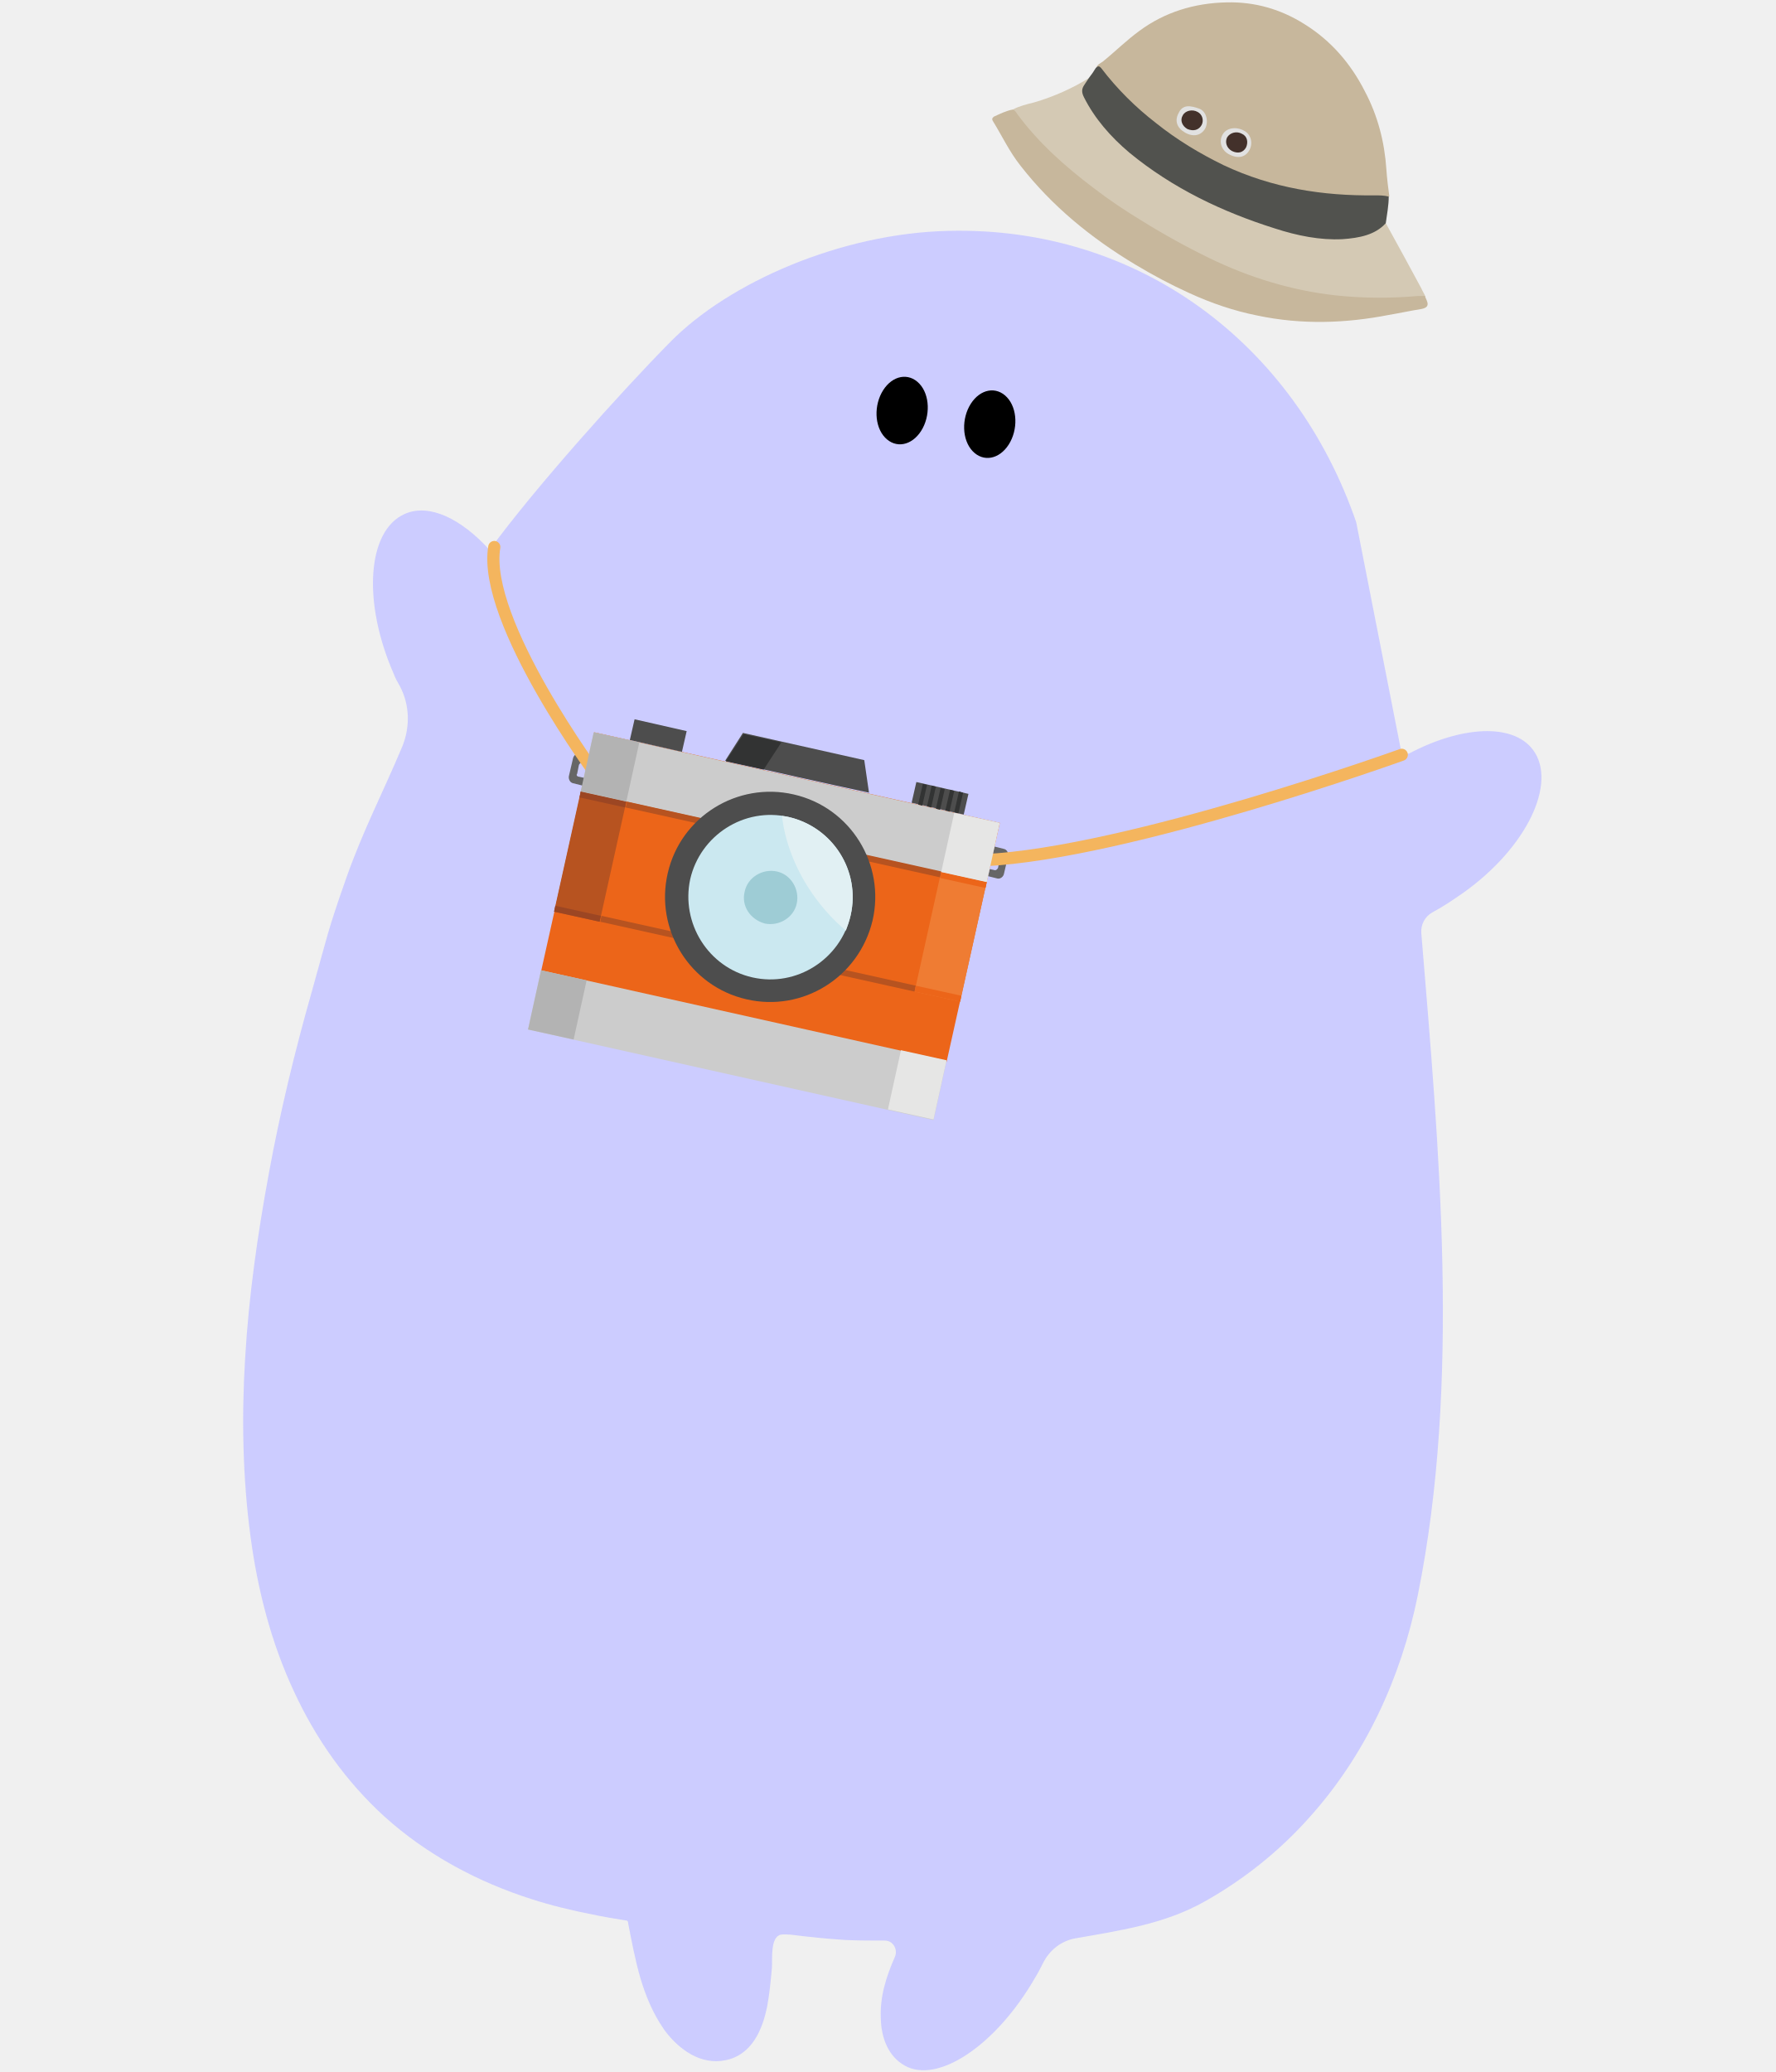
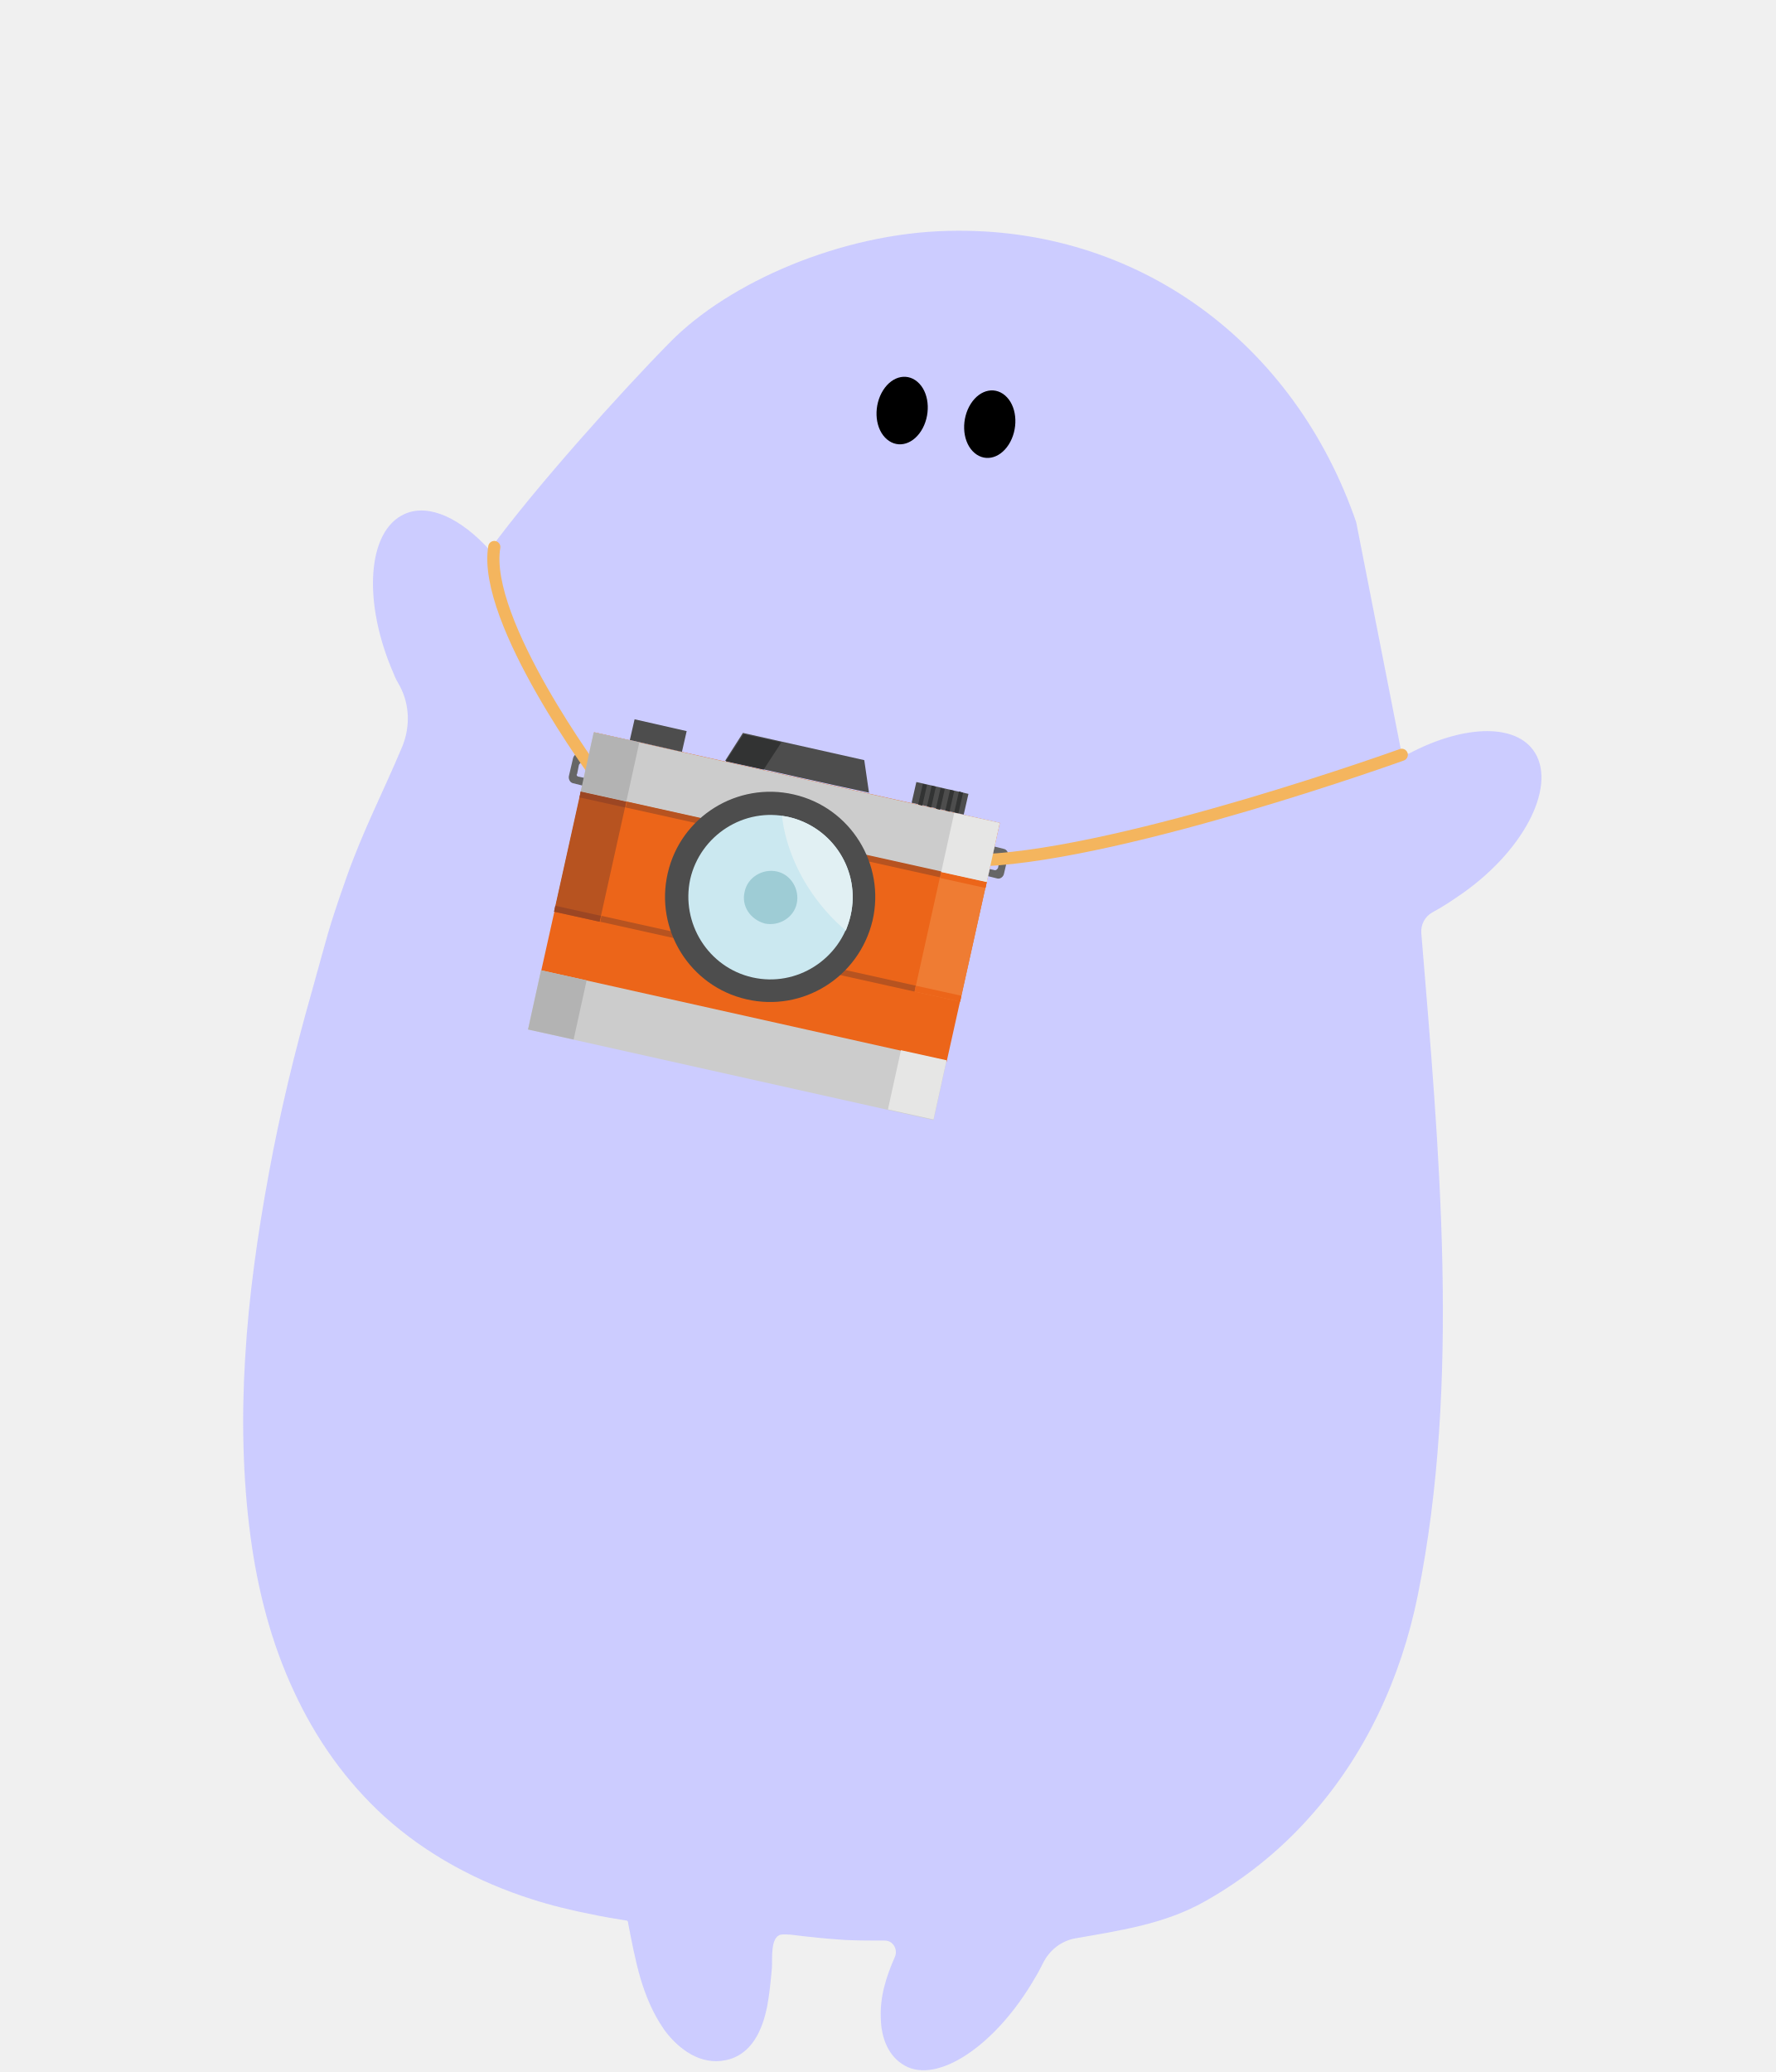
<svg xmlns="http://www.w3.org/2000/svg" contentScriptType="text/ecmascript" zoomAndPan="magnify" contentStyleType="text/css" id="圖層_1" style="enable-background:new 0 0 300 350;" version="1.1" xml:space="preserve" preserveAspectRatio="xMidYMid meet" viewBox="0 0 300 350" x="0px" y="0px">
  <style type="text/css" xml:space="preserve">
	.st0{fill:#A52224;}
	.st1{fill:#D93030;}
	.st2{fill:none;stroke:#040000;stroke-width:4.276;stroke-linecap:round;stroke-linejoin:round;stroke-miterlimit:10;}
	.st3{fill:#E83C3C;}
	.st4{fill:none;stroke:#040000;stroke-width:5.404;stroke-linecap:round;stroke-linejoin:round;stroke-miterlimit:10;}
	.st5{fill:#6460FF;}
	.st6{fill:#CCCCFF;}
	.st7{fill:url(#SVGID_1_);}
	.st8{fill:#FF353B;}
	.st9{fill:#FFFFFF;}
	.st10{fill:#F08E93;}
	.st11{fill:#DB9451;}
	.st12{fill:#F4B55E;}
	.st13{fill:#EC6519;}
	.st14{fill:#EF7C33;}
	.st15{fill:#CCCCCC;}
	.st16{fill:#E6E6E5;}
	.st17{fill:#B75320;}
	.st18{fill:#B3B3B3;}
	.st19{fill-rule:evenodd;clip-rule:evenodd;fill:#4D4D4D;}
	.st20{fill:#4D4D4D;}
	.st21{fill:#323333;}
	.st22{fill:#9C4623;}
	.st23{fill-rule:evenodd;clip-rule:evenodd;fill:#CBE8F0;}
	.st24{fill-rule:evenodd;clip-rule:evenodd;fill:#E1F0F3;}
	.st25{fill-rule:evenodd;clip-rule:evenodd;fill:#9ECCD5;}
	.st26{fill-rule:evenodd;clip-rule:evenodd;fill:#323333;}
	.st27{fill-rule:evenodd;clip-rule:evenodd;fill:#666666;}
	.st28{fill:none;stroke:#F4B55E;stroke-width:2.051;stroke-linecap:round;stroke-linejoin:round;stroke-miterlimit:10;}
	.st29{fill:#231F20;}
	.st30{fill:#C7B79C;}
	.st31{fill:#D4C9B4;}
	.st32{fill:#51524E;}
	.st33{fill:#E1E1E1;}
	.st34{fill:#43312B;}
	.st35{fill:#C6C6C6;}
	.st36{fill:#AAAAAA;}
	.st37{fill:#939393;}
	.st38{fill:#E0E0E0;}
	.st39{fill:#2B451C;}
	.st40{fill:#395527;}
	.st41{fill:none;stroke:#040000;stroke-width:5.353;stroke-linecap:round;stroke-linejoin:round;stroke-miterlimit:10;}
	.st42{fill:none;stroke:#040000;stroke-width:4.5;stroke-linecap:round;stroke-linejoin:round;stroke-miterlimit:10;}
	.st43{fill:#040000;}
	.st44{fill:url(#SVGID_2_);}
	.st45{fill:none;stroke:#F4B55E;stroke-width:2.378;stroke-linecap:round;stroke-linejoin:round;stroke-miterlimit:10;}
	.st46{fill:none;stroke:#F4B55E;stroke-width:3.459;stroke-linecap:round;stroke-linejoin:round;stroke-miterlimit:10;}
	.st47{fill:none;stroke:#000000;stroke-width:4.5;stroke-linecap:round;stroke-linejoin:round;stroke-miterlimit:10;}
	.st48{fill:url(#SVGID_3_);}
	.st49{fill:#FF9398;}
	.st50{fill:url(#SVGID_4_);}
	.st51{fill:none;stroke:#000000;stroke-width:4.5;stroke-linecap:round;stroke-miterlimit:10;}
	.st52{fill:url(#SVGID_5_);}
	.st53{fill:none;stroke:#040000;stroke-width:4.024;stroke-linecap:round;stroke-linejoin:round;stroke-miterlimit:10;}
	.st54{fill:none;stroke:#F4B55E;stroke-width:1.562;stroke-linecap:round;stroke-linejoin:round;stroke-miterlimit:10;}
	.st55{fill:none;stroke:#040000;stroke-width:3.058;stroke-linecap:round;stroke-linejoin:round;stroke-miterlimit:10;}
	.st56{fill:none;stroke:#040000;stroke-width:2.748;stroke-linecap:round;stroke-linejoin:round;stroke-miterlimit:10;}
</style>
  <g id="plainAvatar">
    <path class="st6" d="M259,126.7c-3.4-4.6-12.1-4.1-21,0.6c-0.7,0-1.2,0.1-1.2,0.1l-7.6-38.7c0-0.2-0.1-0.3-0.1-0.5  c-10.4-30.2-36.8-50-68.9-49.2c-18.1,0.4-37.1,8.7-47,18.8c-8.3,8.4-23,24.8-30.5,35.1c-4.8-5.3-10.2-7.9-14.3-6.1  c-6.4,2.8-7.2,14.9-1.9,27c0.3,0.8,0.7,1.5,1.1,2.2c1.6,3.1,1.7,6.7,0.4,10c-3.4,8.1-6.6,14.1-9.5,22.3c-3.3,9.4-3.1,9.5-5.8,19.1  c-2.9,10.2-5.4,20.5-7.3,30.9c-1.9,10.3-3.4,20.8-4,31.3c-0.6,9.9-0.4,20,0.9,29.8c1.2,9.1,3.5,18.1,7.4,26.4  c3.7,8,8.8,15.2,15.3,21.1c7.1,6.4,15.7,11,24.8,13.9c3.4,1.1,6.8,1.9,10.3,2.6c1.9,0.4,3.8,0.7,5.6,1c0.1,0,0.2,0,0.3,0.1  c0.1,0.1,0.1,0.2,0.1,0.3c0.6,3.1,1.2,6.3,2.1,9.4c0.9,3,2.1,5.9,3.9,8.5c0,0.1,0.2,0.2,0.2,0.3c2.4,3.2,6.1,5.9,10.3,5  c4.4-0.9,6.2-5.1,7-9.1c0.4-2.1,0.6-4.3,0.8-6.5c0.1-1.5-0.3-5.2,1.5-5.6c0.6-0.1,1.1,0,1.7,0c3.1,0.4,6.1,0.7,9.2,0.9  c2.2,0.1,4.4,0.1,6.7,0.1c1.3,0,2.2,1.4,1.7,2.7c-1.5,3.4-2.6,6.8-2.4,10.6c0.1,3.1,1.2,6.2,4,7.8c5.6,3.2,15.5-3.4,22.1-14.9  c0.5-0.8,0.9-1.6,1.3-2.4c1.1-2.2,3.1-3.8,5.6-4.2c7.4-1.3,15-2.4,21.7-6.2c6.6-3.7,12.6-8.5,17.6-14.1  c9.5-10.5,15.6-23.7,18.4-37.6c7.3-36,3.6-75.5,0.6-111.9c-0.1-1.4,0.6-2.8,1.9-3.5c1.7-0.9,3.5-2.1,5.2-3.3  C257.9,143.2,263.1,132.3,259,126.7z" />
    <path d="M149.2,65.9c1.6-2.5,4.3-3,6.1-1.1c1.8,1.9,1.9,5.5,0.3,8c-1.6,2.5-4.3,3-6.1,1.1S147.6,68.4,149.2,65.9z" />
    <path d="M164,68.2c1.6-2.5,4.3-3,6.1-1.1c1.8,1.9,1.9,5.5,0.3,8c-1.6,2.5-4.3,3-6.1,1.1S162.4,70.7,164,68.2z" />
  </g>
  <g id="body">
    <path class="st13" d="M91.4,164.1l68.5,15.3l9-40.4l-68.5-15.3L91.4,164.1z" />
    <path class="st14" d="M154.5,167.5l7.7,1.7l4.5-20.3l-7.7-1.7L154.5,167.5z" />
    <path class="st15" d="M89.2,173.9l68.5,15.3l2.2-10l-68.5-15.3L89.2,173.9z" />
    <path class="st16" d="M150,187.4l7.7,1.7l2.2-10l-7.7-1.7L150,187.4z" />
    <path class="st15" d="M98.1,133.7l68.5,15.3l2.2-10l-68.5-15.3L98.1,133.7z" />
    <path class="st17" d="M93.6,154l7.7,1.7l4.5-20.3l-7.7-1.7L93.6,154z" />
    <path class="st18" d="M89.2,173.9l7.7,1.7l2.2-10l-7.7-1.7L89.2,173.9z" />
    <path class="st19" d="M122.5,128.5c7.5,1.7,16.8,3.8,24.3,5.4l-0.8-5.5c-6.2-1.4-14.3-3.2-20.5-4.6L122.5,128.5z" />
    <path class="st20" d="M154,135.6l8.8,2l0.8-3.5l-8.8-2L154,135.6z" />
    <path class="st20" d="M106.4,125l8.8,2l0.8-3.5l-8.8-2L106.4,125z" />
    <path class="st21" d="M158.1,136.6l0.7,0.2l0.8-3.5l-0.7-0.2L158.1,136.6z" />
    <path class="st21" d="M161.2,137.2l0.7,0.2l0.8-3.5l-0.7-0.2L161.2,137.2z" />
    <path class="st21" d="M159.7,136.9l0.7,0.2l0.8-3.5l-0.7-0.2L159.7,136.9z" />
    <path class="st21" d="M156.6,136.2l0.7,0.2l0.8-3.5l-0.7-0.2L156.6,136.2z" />
    <path class="st21" d="M155.1,135.9l0.7,0.2l0.8-3.5l-0.7-0.2L155.1,135.9z" />
    <path class="st17" d="M105.9,135.4l-0.2,1l53.1,11.8l0.2-1L105.9,135.4L105.9,135.4z" />
    <path class="st22" d="M97.9,134.7l7.7,1.7l0.2-1l-7.7-1.7L97.9,134.7z" />
    <path class="st13" d="M158.8,148.3l7.7,1.7l0.2-1l-7.7-1.7L158.8,148.3z" />
    <path class="st17" d="M101.6,154.7l-0.2,1l53.1,11.8l0.2-1L101.6,154.7L101.6,154.7z" />
    <path class="st22" d="M93.6,154l7.7,1.7l0.2-1l-7.7-1.7L93.6,154z" />
    <path class="st13" d="M154.5,167.5l7.7,1.7l0.2-1l-7.7-1.7L154.5,167.5z" />
    <path class="st20" d="M147.4,155.5c2.2-9.5-3.7-19.1-13.3-21.3c-9.5-2.2-19.1,3.7-21.3,13.3c-2.2,9.5,3.7,19.1,13.3,21.3  C135.6,171,145.1,165.1,147.4,155.5z" />
    <path class="st23" d="M127.1,165.1c7.5,1.7,14.9-3.1,16.6-10.5c1.7-7.5-3.1-14.9-10.5-16.6c-7.5-1.7-14.9,3.1-16.6,10.5  C115,155.9,119.6,163.4,127.1,165.1z" />
    <path class="st24" d="M142.9,157.2c0.3-0.8,0.6-1.7,0.8-2.6c1.7-7.5-3-14.9-10.5-16.6c-0.4-0.1-0.8-0.1-1.1-0.2  c0.4,3.7,1.8,7.9,4.3,11.9C138.3,152.7,140.5,155.2,142.9,157.2z" />
    <path class="st25" d="M129.2,156c2.4,0.5,4.9-1,5.4-3.4c0.5-2.4-1-4.9-3.4-5.4c-2.4-0.5-4.9,1-5.4,3.4  C125.2,153,126.7,155.3,129.2,156z" />
    <path class="st26" d="M122.6,128.6l6.4,1.4l3-4.6l-6.4-1.4L122.6,128.6z" />
    <path class="st27" d="M168.9,145.1l-0.3,1.5c-0.1,0.2-0.3,0.4-0.5,0.4l-0.9-0.2l-0.3,1.2l1.6,0.4c0.5,0.1,1-0.3,1.1-0.8l0.7-3  c0.1-0.5-0.2-1.1-0.7-1.2l-1.6-0.4l-0.3,1.3l0.9,0.2C168.9,144.5,169,144.8,168.9,145.1z" />
    <path class="st28" d="M166.3,145.3c24.4-1.2,70.5-17.8,70.5-17.8" />
    <path class="st27" d="M97.5,130.7l0.3-1.5c0.1-0.2,0.3-0.4,0.5-0.4l0.9,0.2l0.3-1.3l-1.6-0.4c-0.5-0.1-1,0.3-1.1,0.8l-0.7,3  c-0.1,0.5,0.2,1.1,0.7,1.2l1.6,0.4l0.3-1.3l-0.9-0.2C97.5,131.2,97.3,130.9,97.5,130.7z" />
    <path class="st28" d="M83.5,92.4c-2.1,12.5,17.6,39,17.6,39" />
    <path class="st16" d="M159,147.3l7.7,1.7l2.2-10l-7.7-1.7L159,147.3z" />
    <path class="st18" d="M98.1,133.7l7.7,1.7l2.2-10l-7.7-1.7L98.1,133.7z" />
  </g>
  <g id="hat">
-     <path class="st30" d="M185.2,11.5c0.1-0.6,0.7-0.8,1.1-1.1c2.1-1.7,4-3.6,6.2-5.2c4.2-3.1,9.2-4.7,14.8-4.8c4.6-0.1,9,1.1,13.1,3.7   c4.5,2.8,7.8,6.7,10.1,11.2c2.3,4.3,3.4,8.8,3.7,13.3c0.1,1.5,0.3,3.1,0.5,4.6c-0.8,0.2-1.7,0-2.6,0c-3.9,0-7.8-0.2-11.7-0.9   c-4.6-0.8-9.1-2.2-13.5-4.2c-7.1-3.2-13.1-7.8-18.4-13.2c-0.9-0.9-1.6-1.9-2.4-2.9C186,11.7,185.7,11.5,185.2,11.5z" />
-     <path class="st31" d="M234.1,37.7c2,3.6,4,7.3,6,11c0.2,0.5,0.5,0.9,0.7,1.4c-0.2,0.2-0.5,0.2-0.7,0.2c-9.4,0.8-18.8,0-28.1-3.3   c-3.6-1.3-7.1-2.7-10.4-4.5c-2.2-1.2-4.4-2.3-6.6-3.6c-7.4-4.3-14.3-9.4-20.1-15.5c-1.4-1.5-2.8-3.1-3.8-4.9   c1.1-0.6,2.4-0.9,3.6-1.2c3.4-1,6.5-2.4,9.4-4.2c0.2,0.4,0,0.7-0.3,1c-0.8,0.8-0.7,1.7-0.2,2.8c1.4,2.6,3.1,4.9,5.3,6.9   c2.7,2.6,5.8,4.8,9,6.8c5,3.1,10.2,5.4,15.7,7.3c4.3,1.5,8.8,2.5,13.3,2.3c2.5-0.1,4.9-0.6,6.7-2.2   C233.7,37.7,233.9,37.6,234.1,37.7z" />
-     <path class="st30" d="M171.1,18.5c0.3,0.1,0.5,0.4,0.7,0.7c3.6,4.9,8.1,8.9,13,12.6c2.6,2,5.3,3.8,8.1,5.5   c3.7,2.3,7.5,4.4,11.4,6.3c6.8,3.3,14,5.5,21.4,6.3c4.7,0.5,9.3,0.5,13.8,0.1c0.4,0,0.8,0,1.2,0c0.1,0.2,0.2,0.5,0.3,0.7   c0.4,0.9,0.1,1.3-0.9,1.5c-1.9,0.3-3.7,0.7-5.5,1c-7.2,1.4-14.6,1.7-22.2,0.1c-4-0.8-7.8-2.1-11.5-3.8c-3.1-1.4-6.1-3-9.1-4.8   c-7.5-4.5-14.1-9.9-19.4-16.7c-1.9-2.4-3.1-5-4.7-7.6c-0.2-0.4,0-0.5,0.2-0.7C169,19.2,170,18.7,171.1,18.5z" />
-     <path class="st32" d="M234.1,37.7c-1.8,2-4.5,2.5-7.3,2.7c-3.8,0.2-7.7-0.6-11.4-1.8c-8.9-2.8-17.3-6.8-24.6-12.8   c-3.2-2.7-5.9-5.8-7.7-9.4c-0.4-0.8-0.4-1.4,0.1-2.1c0.3-0.4,0.5-0.8,0.8-1.2c0.4-0.5,0.8-1.1,1.1-1.6c0.4-0.4,0.6-0.4,1,0.1   c2.6,3.4,5.7,6.5,9.2,9.2c3.5,2.8,7.3,5.1,11.4,7.1c8.3,3.9,16.8,5.2,25.5,5.1c0.8,0,1.6,0,2.4,0.2   C234.6,34.7,234.3,36.2,234.1,37.7z" />
-     <path class="st33" d="M211.1,25.3c-0.7,1.3-2,1.6-3.6,0.7c-1.2-0.7-1.6-2.1-1-3.2c0.6-1.2,2.3-1.5,3.7-0.7   C211.3,22.7,211.7,24.1,211.1,25.3z" />
-     <path class="st33" d="M199.1,19.1c0.7-1.5,2-1.3,3.6-0.7c1.1,0.5,1.5,2.1,0.9,3.3c-0.7,1.2-2,1.5-3.4,0.7   C198.8,21.6,198.4,20.4,199.1,19.1z" />
-     <path class="st34" d="M210.5,24.9c-0.5,0.9-1.4,1.1-2.4,0.6c-0.9-0.5-1.2-1.5-0.8-2.3c0.5-0.8,1.6-1.1,2.5-0.6   C210.7,23,210.9,24,210.5,24.9z" />
-     <path class="st34" d="M203,21.1c-0.5,0.9-1.4,1.1-2.4,0.7c-0.9-0.5-1.3-1.5-0.8-2.3c0.4-0.8,1.6-1.1,2.5-0.6   C203.1,19.3,203.4,20.3,203,21.1z" />
-   </g>
+ </g>
</svg>
